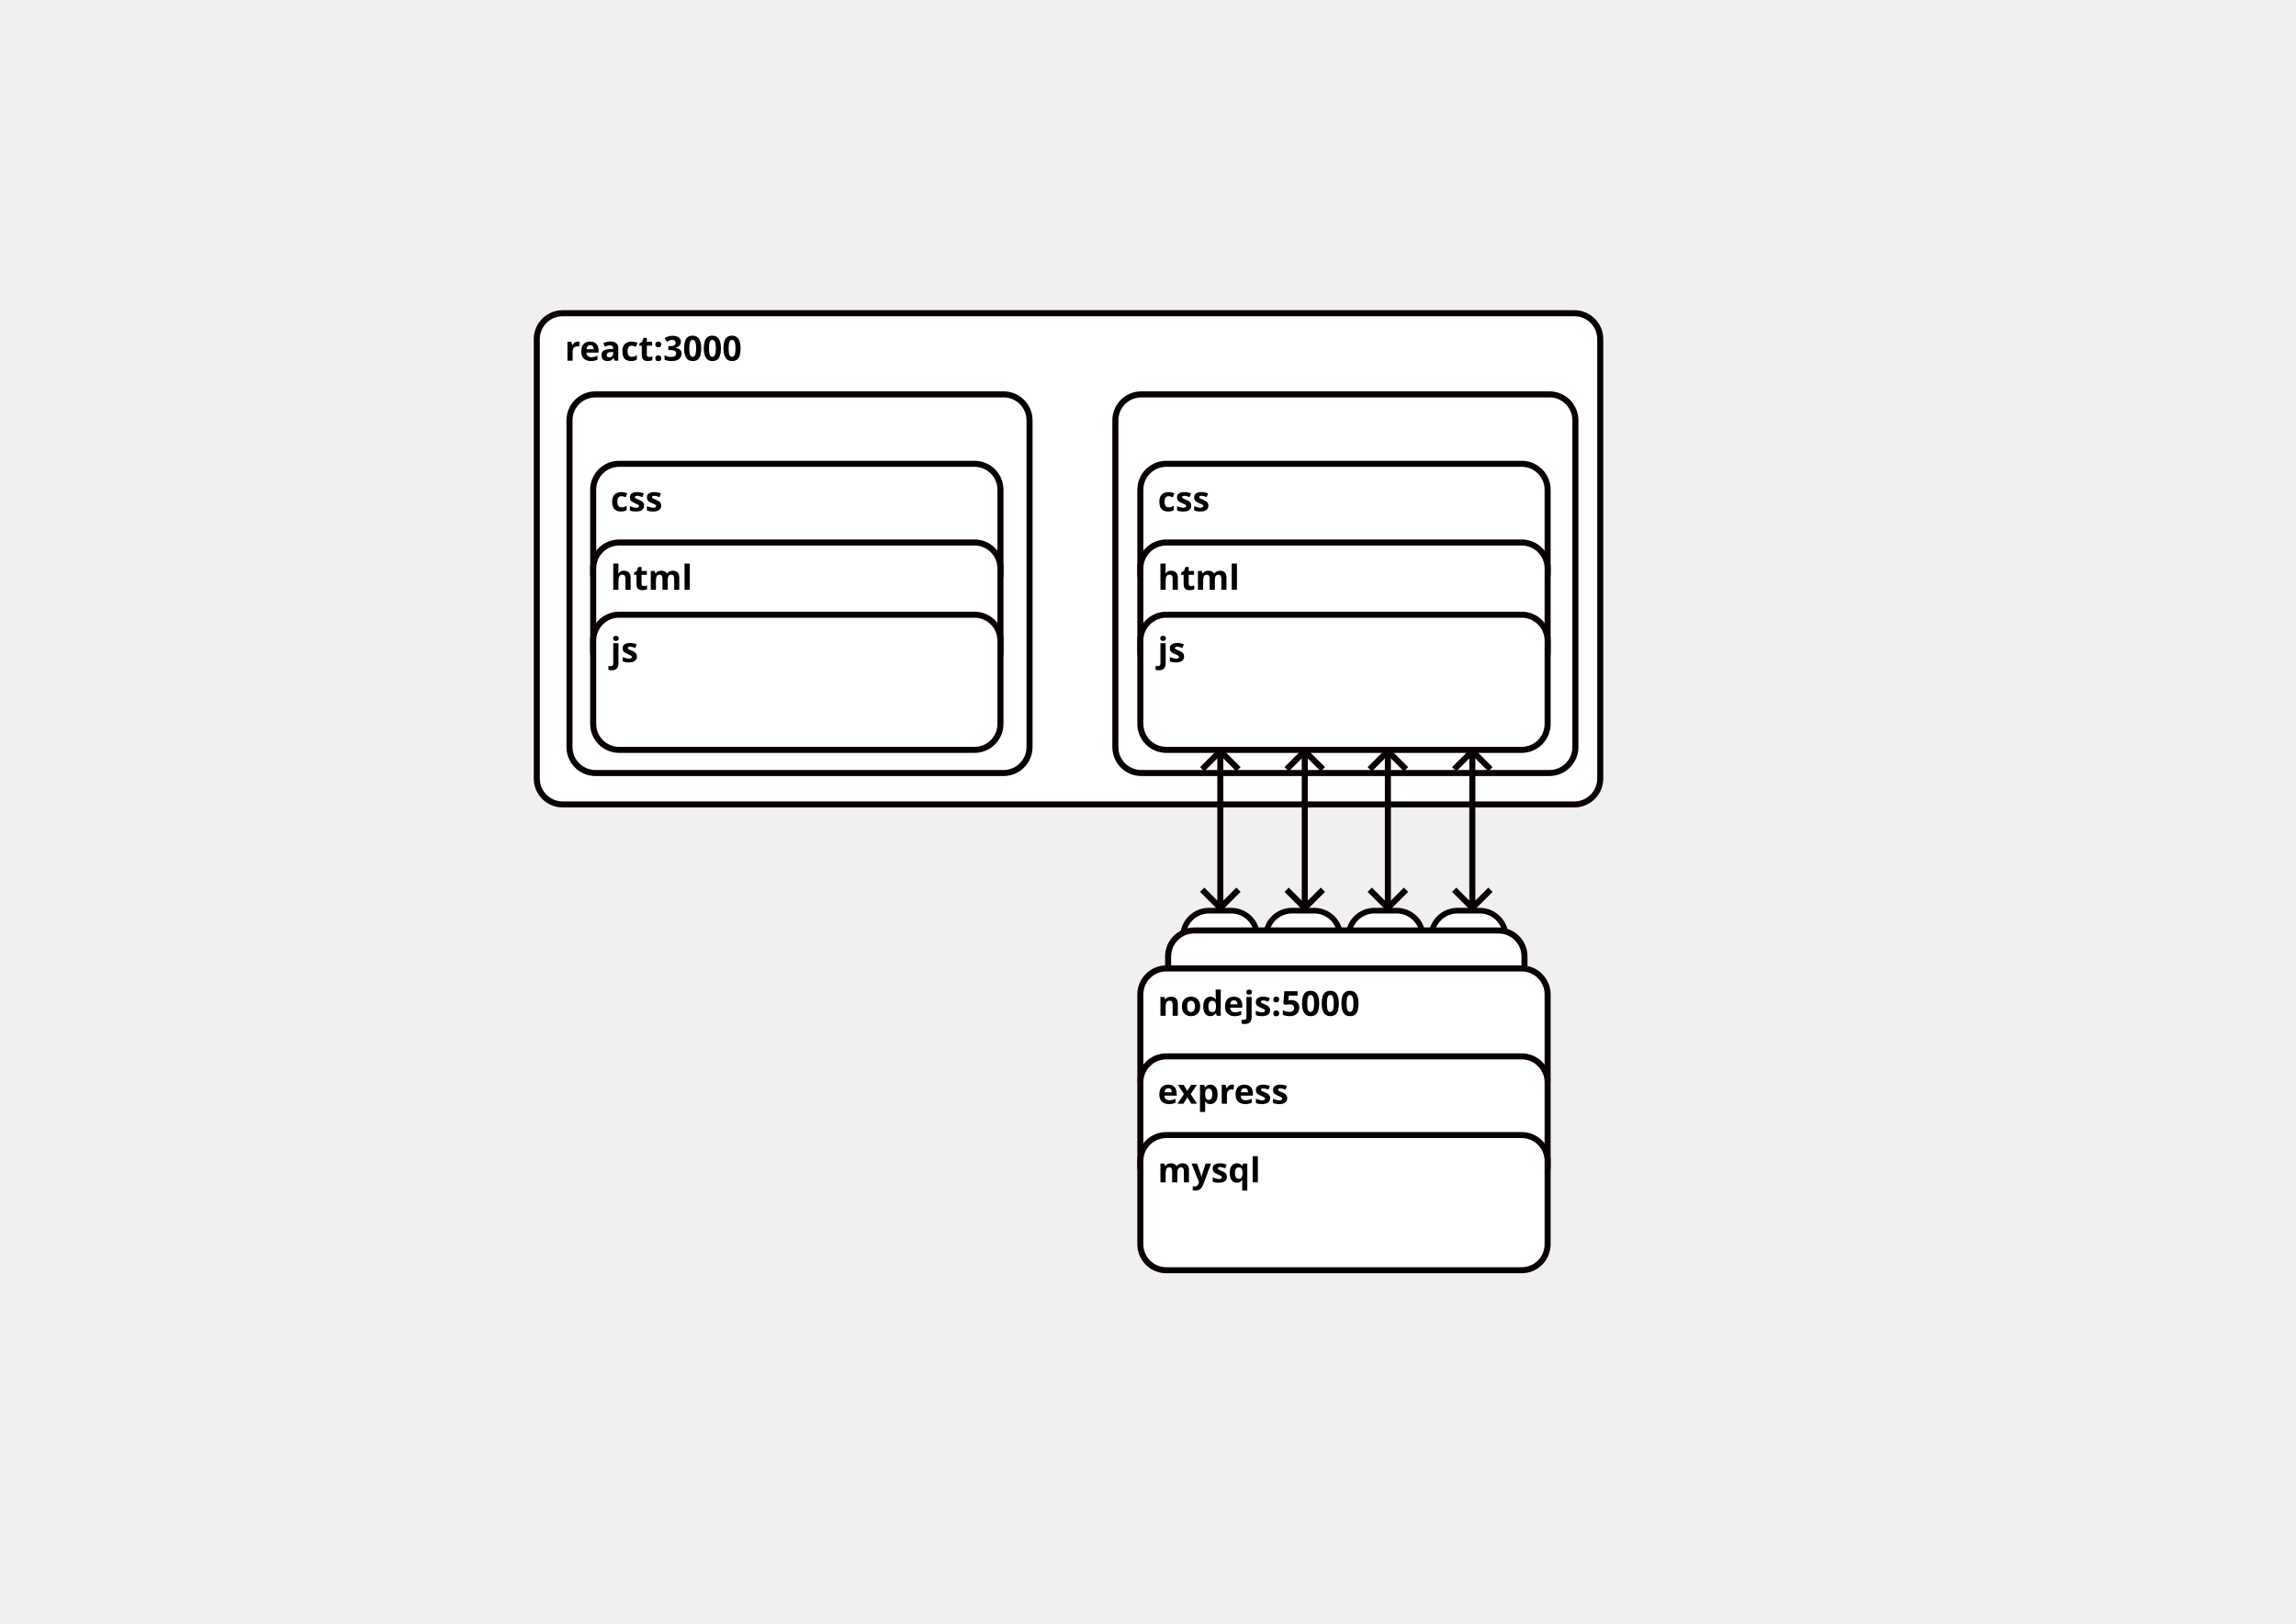
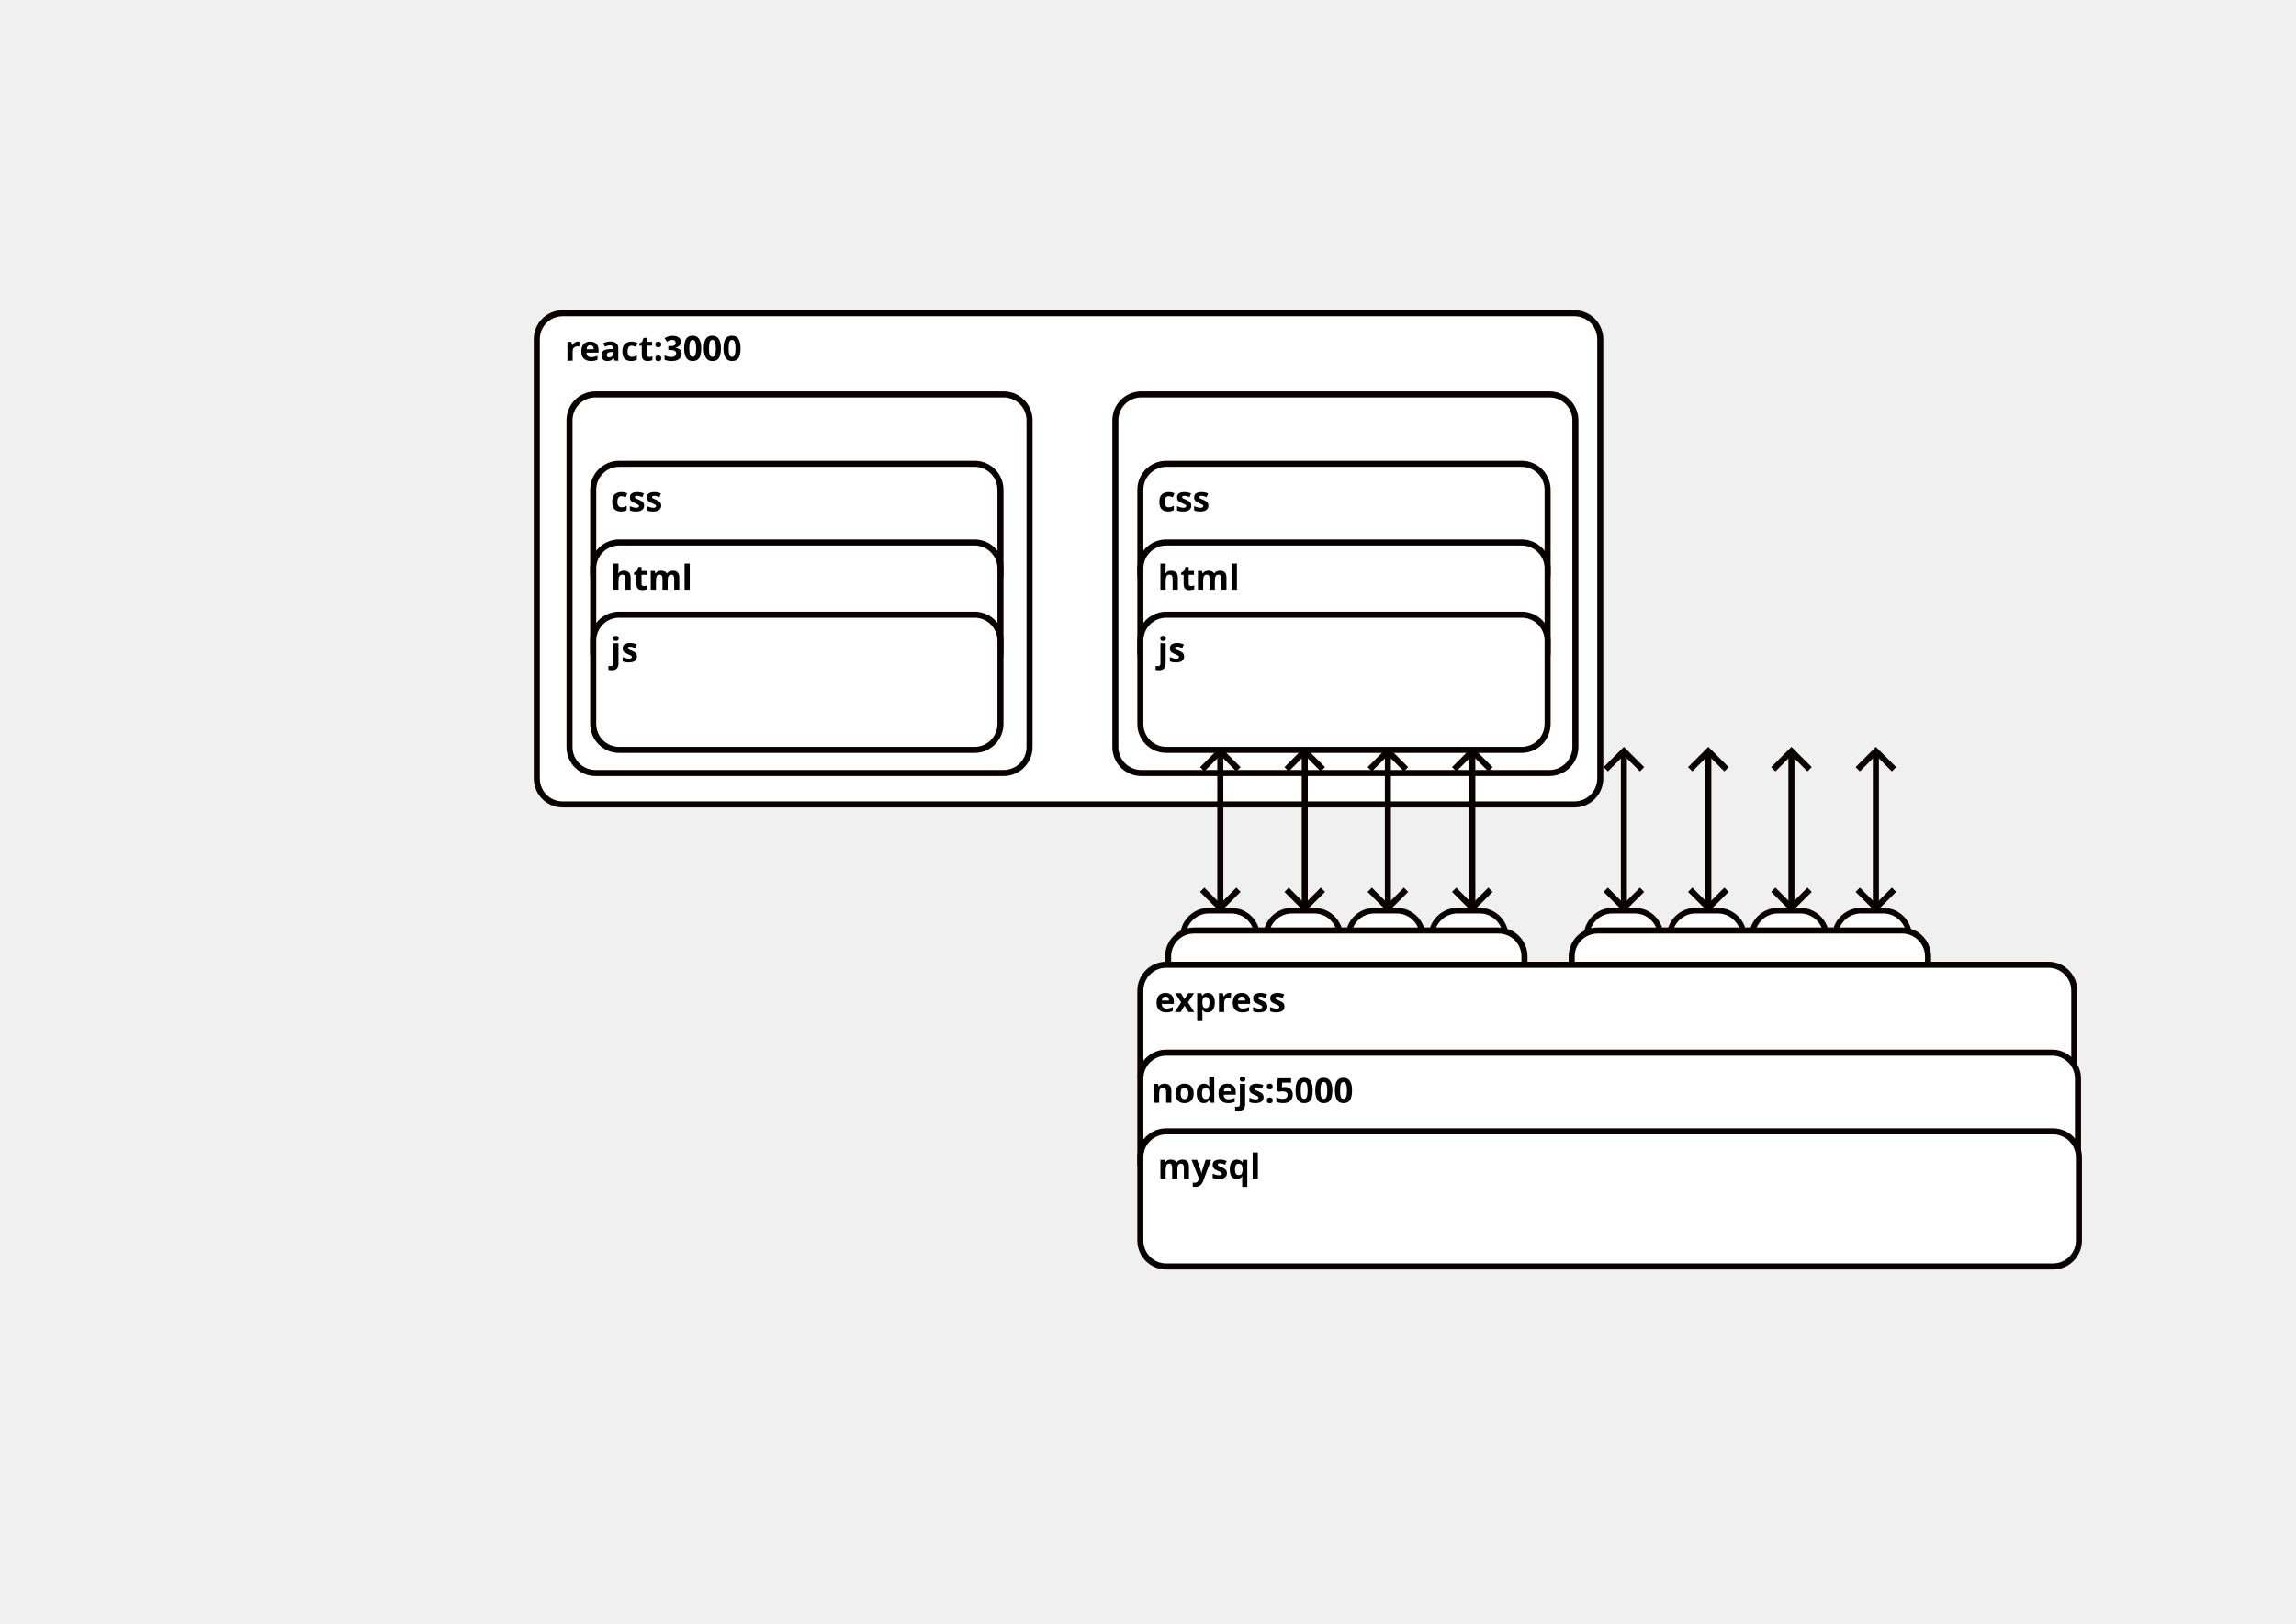
<svg xmlns="http://www.w3.org/2000/svg" width="297mm" height="210mm" viewBox="0 0 297 210" version="1.1" id="svg5">
  <defs id="defs2">
    <marker style="overflow:visible" id="marker2955" refX="0" refY="0" orient="auto-start-reverse" markerWidth="4.061" markerHeight="6.707" viewBox="0 0 4.061 6.707" preserveAspectRatio="xMidYMid">
      <path style="fill:none;stroke:context-stroke;stroke-width:1;stroke-linecap:butt" d="M 3,-3 0,0 3,3" id="path2953" transform="rotate(180,0.125,0)" />
    </marker>
    <marker style="overflow:visible" id="Arrow1" refX="0" refY="0" orient="auto-start-reverse" markerWidth="4.061" markerHeight="6.707" viewBox="0 0 4.061 6.707" preserveAspectRatio="xMidYMid">
      <path style="fill:none;stroke:context-stroke;stroke-width:1;stroke-linecap:butt" d="M 3,-3 0,0 3,3" id="path5057" transform="rotate(180,0.125,0)" />
    </marker>
  </defs>
  <g id="layer1">
+     <rect style="fill:#ffffff;stroke:#080000;stroke-width:0.728;stroke-linecap:round;stroke-linejoin:round" id="rect16943" width="9.605" height="10.37" x="205.226" y="117.776" ry="3.37" />
+     <rect style="fill:#ffffff;stroke:#080000;stroke-width:0.728;stroke-linecap:round;stroke-linejoin:round" id="rect16945" width="9.605" height="10.37" x="215.965" y="117.776" ry="3.37" />
+     <rect style="fill:#ffffff;stroke:#080000;stroke-width:0.728;stroke-linecap:round;stroke-linejoin:round" id="rect16947" width="9.605" height="10.37" x="226.631" y="117.776" ry="3.37" />
+     <rect style="fill:#ffffff;stroke:#080000;stroke-width:0.728;stroke-linecap:round;stroke-linejoin:round" id="rect16949" width="9.605" height="10.37" x="237.37" y="117.776" ry="3.37" />
+     <rect style="fill:#ffffff;stroke:#080000;stroke-width:0.782;stroke-linecap:round;stroke-linejoin:round" id="rect16951" width="46.097" height="15.565" x="203.306" y="120.343" ry="3.353" />
+     <path style="fill:#ffffff;fill-opacity:1;stroke:#080000;stroke-width:0.782;stroke-linecap:round;stroke-linejoin:round;stroke-opacity:1;marker-start:url(#Arrow1);marker-end:url(#marker2955)" d="m 210.059,97.342 v 19.881" id="path16953" />
+     <path style="fill:#ffffff;fill-opacity:1;stroke:#080000;stroke-width:0.782;stroke-linecap:round;stroke-linejoin:round;stroke-opacity:1;marker-start:url(#Arrow1);marker-end:url(#marker2955)" d="m 220.981,97.342 v 19.881" id="path16955" />
+     <path style="fill:#ffffff;fill-opacity:1;stroke:#080000;stroke-width:0.782;stroke-linecap:round;stroke-linejoin:round;stroke-opacity:1;marker-start:url(#Arrow1);marker-end:url(#marker2955)" d="m 231.733,97.342 v 19.881" id="path16957" />
+     <path style="fill:#ffffff;fill-opacity:1;stroke:#080000;stroke-width:0.782;stroke-linecap:round;stroke-linejoin:round;stroke-opacity:1;marker-start:url(#Arrow1);marker-end:url(#marker2955)" d="m 242.655,97.342 v 19.881" id="path16959" />
    <rect style="fill:#ffffff;stroke:#080000;stroke-width:0.728;stroke-linecap:round;stroke-linejoin:round" id="rect3211" width="9.605" height="10.37" x="153.023" y="117.776" ry="3.37" />
    <rect style="fill:#ffffff;stroke:#080000;stroke-width:0.728;stroke-linecap:round;stroke-linejoin:round" id="rect3213" width="9.605" height="10.37" x="163.762" y="117.776" ry="3.37" />
    <rect style="fill:#ffffff;stroke:#080000;stroke-width:0.728;stroke-linecap:round;stroke-linejoin:round" id="rect3215" width="9.605" height="10.37" x="174.428" y="117.776" ry="3.37" />
    <rect style="fill:#ffffff;stroke:#080000;stroke-width:0.728;stroke-linecap:round;stroke-linejoin:round" id="rect3217" width="9.605" height="10.37" x="185.166" y="117.776" ry="3.37" />
    <rect style="fill:#ffffff;stroke:#080000;stroke-width:0.782;stroke-linecap:round;stroke-linejoin:round" id="rect3209" width="46.097" height="15.565" x="151.102" y="120.343" ry="3.353" />
    <rect style="fill:#ffffff;stroke:#080000;stroke-width:0.782;stroke-linecap:round;stroke-linejoin:round" id="rect3141" width="137.567" height="63.533" x="69.435" y="40.508" ry="3.353" />
    <rect style="fill:#ffffff;stroke:#080000;stroke-width:0.782;stroke-linecap:round;stroke-linejoin:round" id="rect2572" width="59.507" height="48.971" x="144.278" y="51.006" ry="3.353" />
    <rect style="fill:none;stroke:#080000;stroke-width:0.782;stroke-linecap:round;stroke-linejoin:round" id="rect2456" width="52.682" height="17.481" x="147.51" y="59.986" ry="3.353" />
    <text xml:space="preserve" style="font-weight:bold;font-size:4.449px;font-family:Ubuntu;-inkscape-font-specification:'Ubuntu Bold';text-align:end;text-anchor:end;fill:#000000;fill-opacity:1;stroke:none;stroke-width:1.096;stroke-linecap:round;stroke-linejoin:round" x="149.765" y="66.106" id="text2460">
      <tspan id="tspan2458" style="text-align:start;text-anchor:start;fill:#000000;fill-opacity:1;stroke:none;stroke-width:1.096" x="149.765" y="66.106">css</tspan>
    </text>
    <rect style="fill:#ffffff;stroke:#080000;stroke-width:0.782;stroke-linecap:round;stroke-linejoin:round" id="rect2240" width="52.682" height="17.481" x="147.51" y="70.163" ry="3.353" />
    <text xml:space="preserve" style="font-weight:bold;font-size:4.449px;font-family:Ubuntu;-inkscape-font-specification:'Ubuntu Bold';text-align:end;text-anchor:end;fill:#000000;fill-opacity:1;stroke:none;stroke-width:1.096;stroke-linecap:round;stroke-linejoin:round" x="149.765" y="76.284" id="text2296">
      <tspan id="tspan2294" style="text-align:start;text-anchor:start;fill:#000000;fill-opacity:1;stroke:none;stroke-width:1.096" x="149.765" y="76.284">html</tspan>
    </text>
    <rect style="fill:#ffffff;stroke:#080000;stroke-width:0.782;stroke-linecap:round;stroke-linejoin:round" id="rect2564" width="52.682" height="17.481" x="147.51" y="79.502" ry="3.353" />
    <text xml:space="preserve" style="font-weight:bold;font-size:4.449px;font-family:Ubuntu;-inkscape-font-specification:'Ubuntu Bold';text-align:end;text-anchor:end;fill:#000000;fill-opacity:1;stroke:none;stroke-width:1.096;stroke-linecap:round;stroke-linejoin:round" x="149.765" y="85.623" id="text2568">
      <tspan id="tspan2566" style="text-align:start;text-anchor:start;fill:#000000;fill-opacity:1;stroke:none;stroke-width:1.096" x="149.765" y="85.623">js</tspan>
    </text>
    <path style="fill:#ffffff;fill-opacity:1;stroke:#080000;stroke-width:0.782;stroke-linecap:round;stroke-linejoin:round;stroke-opacity:1;marker-start:url(#Arrow1);marker-end:url(#marker2955)" d="m 157.856,97.342 v 19.881" id="path2680" />
-     <rect style="fill:#ffffff;stroke:#080000;stroke-width:0.782;stroke-linecap:round;stroke-linejoin:round" id="rect3007" width="52.682" height="17.481" x="147.51" y="125.252" ry="3.353" />
-     <text xml:space="preserve" style="font-weight:bold;font-size:4.449px;font-family:Ubuntu;-inkscape-font-specification:'Ubuntu Bold';text-align:end;text-anchor:end;fill:#000000;fill-opacity:1;stroke:none;stroke-width:1.096;stroke-linecap:round;stroke-linejoin:round" x="149.765" y="131.372" id="text3011">
-       <tspan id="tspan3009" style="text-align:start;text-anchor:start;fill:#000000;fill-opacity:1;stroke:none;stroke-width:1.096" x="149.765" y="131.372">nodejs:5000</tspan>
-     </text>
-     <rect style="fill:#ffffff;stroke:#080000;stroke-width:0.782;stroke-linecap:round;stroke-linejoin:round" id="rect3115" width="52.682" height="17.481" x="147.51" y="136.626" ry="3.353" />
-     <text xml:space="preserve" style="font-weight:bold;font-size:4.449px;font-family:Ubuntu;-inkscape-font-specification:'Ubuntu Bold';text-align:end;text-anchor:end;fill:#000000;fill-opacity:1;stroke:none;stroke-width:1.096;stroke-linecap:round;stroke-linejoin:round" x="149.765" y="142.747" id="text3119">
-       <tspan id="tspan3117" style="text-align:start;text-anchor:start;fill:#000000;fill-opacity:1;stroke:none;stroke-width:1.096" x="149.765" y="142.747">express</tspan>
+     <rect style="fill:#ffffff;stroke:#080000;stroke-width:0.782;stroke-linecap:round;stroke-linejoin:round" id="rect3007" width="120.81" height="17.481" x="147.51" y="124.773" ry="3.353" />
+     <rect style="fill:#ffffff;stroke:#080000;stroke-width:0.782;stroke-linecap:round;stroke-linejoin:round" id="rect3115" width="121.289" height="17.481" x="147.51" y="136.147" ry="3.353" />
+     <text xml:space="preserve" style="font-weight:bold;font-size:4.449px;font-family:Ubuntu;-inkscape-font-specification:'Ubuntu Bold';text-align:end;text-anchor:end;fill:#000000;fill-opacity:1;stroke:none;stroke-width:1.096;stroke-linecap:round;stroke-linejoin:round" x="149.406" y="130.893" id="text3119">
+       <tspan id="tspan3117" style="text-align:start;text-anchor:start;fill:#000000;fill-opacity:1;stroke:none;stroke-width:1.096" x="149.406" y="130.893">express</tspan>
    </text>
    <rect style="fill:#ffffff;stroke:#080000;stroke-width:0.782;stroke-linecap:round;stroke-linejoin:round" id="rect3121" width="59.507" height="48.971" x="73.668" y="51.006" ry="3.353" />
    <rect style="fill:none;stroke:#080000;stroke-width:0.782;stroke-linecap:round;stroke-linejoin:round" id="rect3123" width="52.682" height="17.481" x="76.732" y="59.986" ry="3.353" />
    <text xml:space="preserve" style="font-weight:bold;font-size:4.449px;font-family:Ubuntu;-inkscape-font-specification:'Ubuntu Bold';text-align:end;text-anchor:end;fill:#000000;fill-opacity:1;stroke:none;stroke-width:1.096;stroke-linecap:round;stroke-linejoin:round" x="78.986" y="66.106" id="text3127">
      <tspan id="tspan3125" style="text-align:start;text-anchor:start;fill:#000000;fill-opacity:1;stroke:none;stroke-width:1.096" x="78.986" y="66.106">css</tspan>
    </text>
    <rect style="fill:#ffffff;stroke:#080000;stroke-width:0.782;stroke-linecap:round;stroke-linejoin:round" id="rect3129" width="52.682" height="17.481" x="76.732" y="70.163" ry="3.353" />
    <text xml:space="preserve" style="font-weight:bold;font-size:4.449px;font-family:Ubuntu;-inkscape-font-specification:'Ubuntu Bold';text-align:end;text-anchor:end;fill:#000000;fill-opacity:1;stroke:none;stroke-width:1.096;stroke-linecap:round;stroke-linejoin:round" x="78.986" y="76.284" id="text3133">
      <tspan id="tspan3131" style="text-align:start;text-anchor:start;fill:#000000;fill-opacity:1;stroke:none;stroke-width:1.096" x="78.986" y="76.284">html</tspan>
    </text>
    <rect style="fill:#ffffff;stroke:#080000;stroke-width:0.782;stroke-linecap:round;stroke-linejoin:round" id="rect3135" width="52.682" height="17.481" x="76.732" y="79.502" ry="3.353" />
    <text xml:space="preserve" style="font-weight:bold;font-size:4.449px;font-family:Ubuntu;-inkscape-font-specification:'Ubuntu Bold';text-align:end;text-anchor:end;fill:#000000;fill-opacity:1;stroke:none;stroke-width:1.096;stroke-linecap:round;stroke-linejoin:round" x="78.986" y="85.623" id="text3139">
      <tspan id="tspan3137" style="text-align:start;text-anchor:start;fill:#000000;fill-opacity:1;stroke:none;stroke-width:1.096" x="78.986" y="85.623">js</tspan>
    </text>
    <text xml:space="preserve" style="font-weight:bold;font-size:4.449px;font-family:Ubuntu;-inkscape-font-specification:'Ubuntu Bold';text-align:end;text-anchor:end;fill:#000000;fill-opacity:1;stroke:none;stroke-width:1.096;stroke-linecap:round;stroke-linejoin:round" x="73.06" y="46.651" id="text3197">
      <tspan style="text-align:start;text-anchor:start;fill:#000000;fill-opacity:1;stroke:none;stroke-width:1.096" x="73.06" y="46.651" id="tspan3199">react:3000</tspan>
    </text>
-     <rect style="fill:#ffffff;stroke:#080000;stroke-width:0.782;stroke-linecap:round;stroke-linejoin:round" id="rect3203" width="52.682" height="17.481" x="147.51" y="146.803" ry="3.353" />
-     <text xml:space="preserve" style="font-weight:bold;font-size:4.449px;font-family:Ubuntu;-inkscape-font-specification:'Ubuntu Bold';text-align:end;text-anchor:end;fill:#000000;fill-opacity:1;stroke:none;stroke-width:1.096;stroke-linecap:round;stroke-linejoin:round" x="149.765" y="152.924" id="text3207">
-       <tspan id="tspan3205" style="text-align:start;text-anchor:start;fill:#000000;fill-opacity:1;stroke:none;stroke-width:1.096" x="149.765" y="152.924">mysql</tspan>
+     <rect style="fill:#ffffff;stroke:#080000;stroke-width:0.782;stroke-linecap:round;stroke-linejoin:round" id="rect3203" width="121.409" height="17.481" x="147.51" y="146.324" ry="3.353" />
+     <text xml:space="preserve" style="font-weight:bold;font-size:4.449px;font-family:Ubuntu;-inkscape-font-specification:'Ubuntu Bold';text-align:end;text-anchor:end;fill:#000000;fill-opacity:1;stroke:none;stroke-width:1.096;stroke-linecap:round;stroke-linejoin:round" x="149.765" y="152.445" id="text3207">
+       <tspan id="tspan3205" style="text-align:start;text-anchor:start;fill:#000000;fill-opacity:1;stroke:none;stroke-width:1.096" x="149.765" y="152.445">mysql</tspan>
    </text>
    <path style="fill:#ffffff;fill-opacity:1;stroke:#080000;stroke-width:0.782;stroke-linecap:round;stroke-linejoin:round;stroke-opacity:1;marker-start:url(#Arrow1);marker-end:url(#marker2955)" d="m 168.778,97.342 v 19.881" id="path3270" />
    <path style="fill:#ffffff;fill-opacity:1;stroke:#080000;stroke-width:0.782;stroke-linecap:round;stroke-linejoin:round;stroke-opacity:1;marker-start:url(#Arrow1);marker-end:url(#marker2955)" d="m 179.53,97.342 v 19.881" id="path3280" />
    <path style="fill:#ffffff;fill-opacity:1;stroke:#080000;stroke-width:0.782;stroke-linecap:round;stroke-linejoin:round;stroke-opacity:1;marker-start:url(#Arrow1);marker-end:url(#marker2955)" d="m 190.452,97.342 v 19.881" id="path3282" />
+     <text xml:space="preserve" style="font-weight:bold;font-size:4.449px;font-family:Ubuntu;-inkscape-font-specification:'Ubuntu Bold';text-align:end;text-anchor:end;fill:#000000;fill-opacity:1;stroke:none;stroke-width:1.096;stroke-linecap:round;stroke-linejoin:round" x="148.927" y="142.627" id="text3011">
+       <tspan id="tspan3009" style="text-align:start;text-anchor:start;fill:#000000;fill-opacity:1;stroke:none;stroke-width:1.096" x="148.927" y="142.627">nodejs:5000</tspan>
+     </text>
  </g>
</svg>
